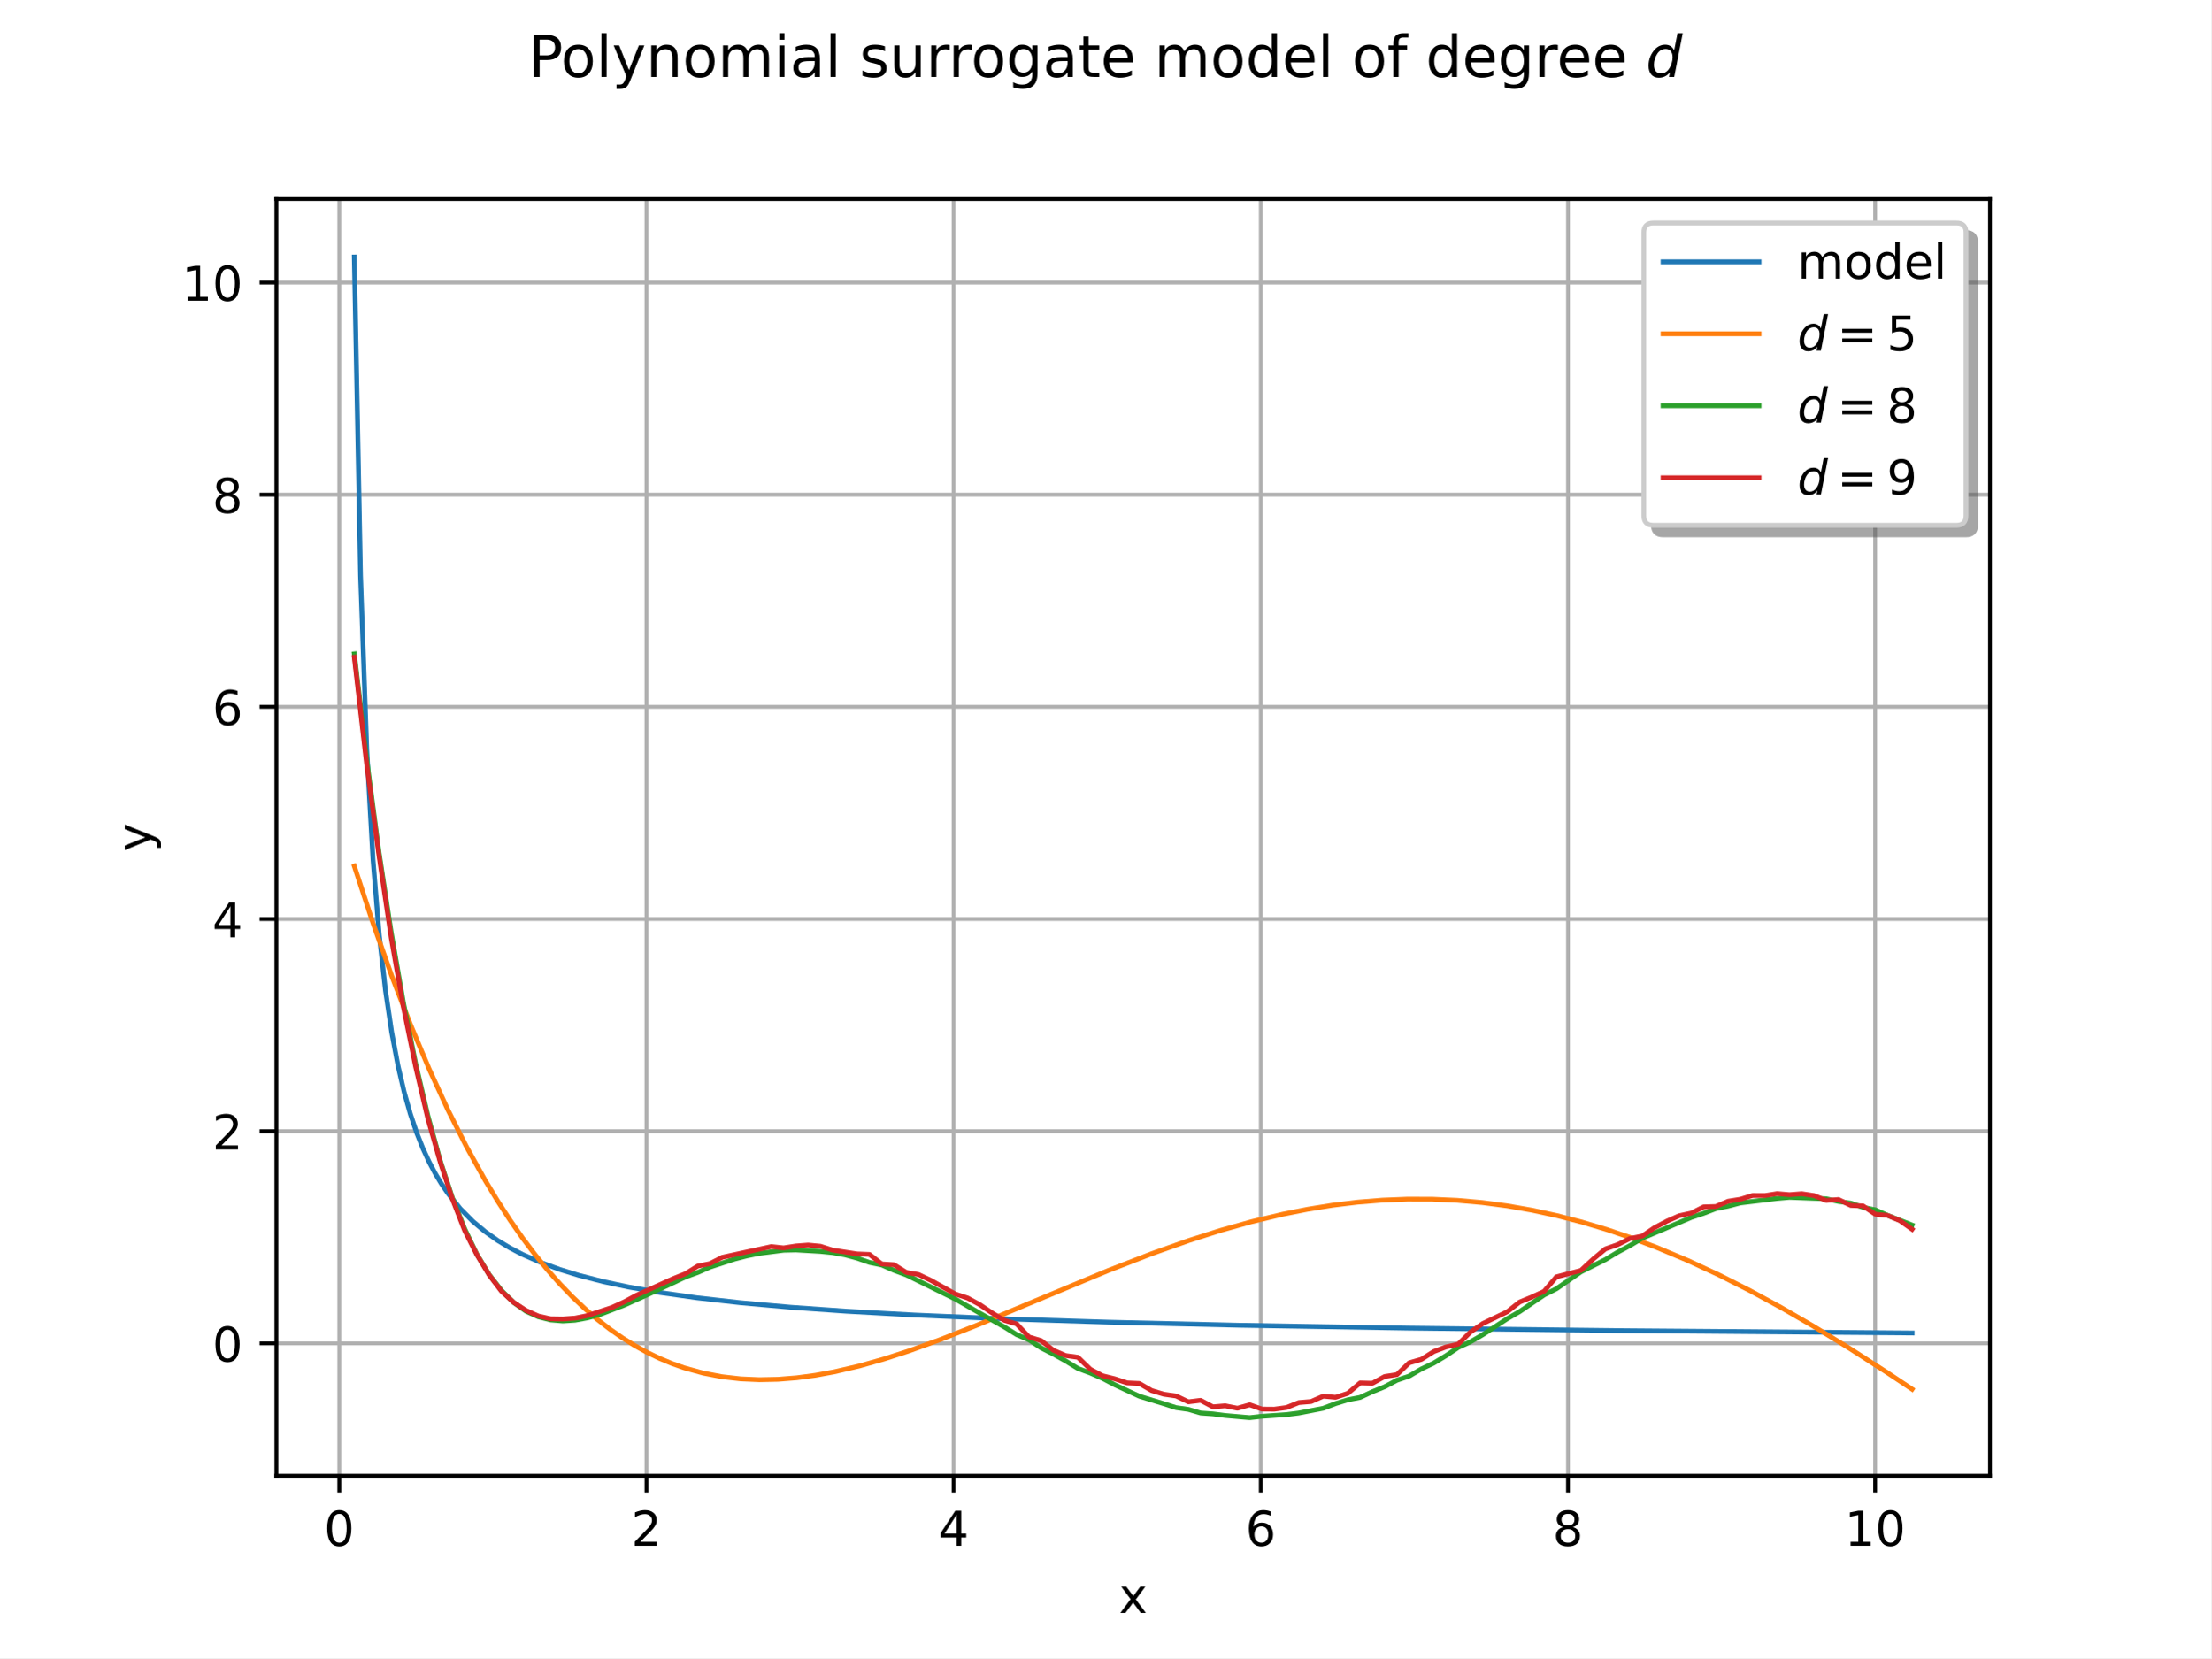
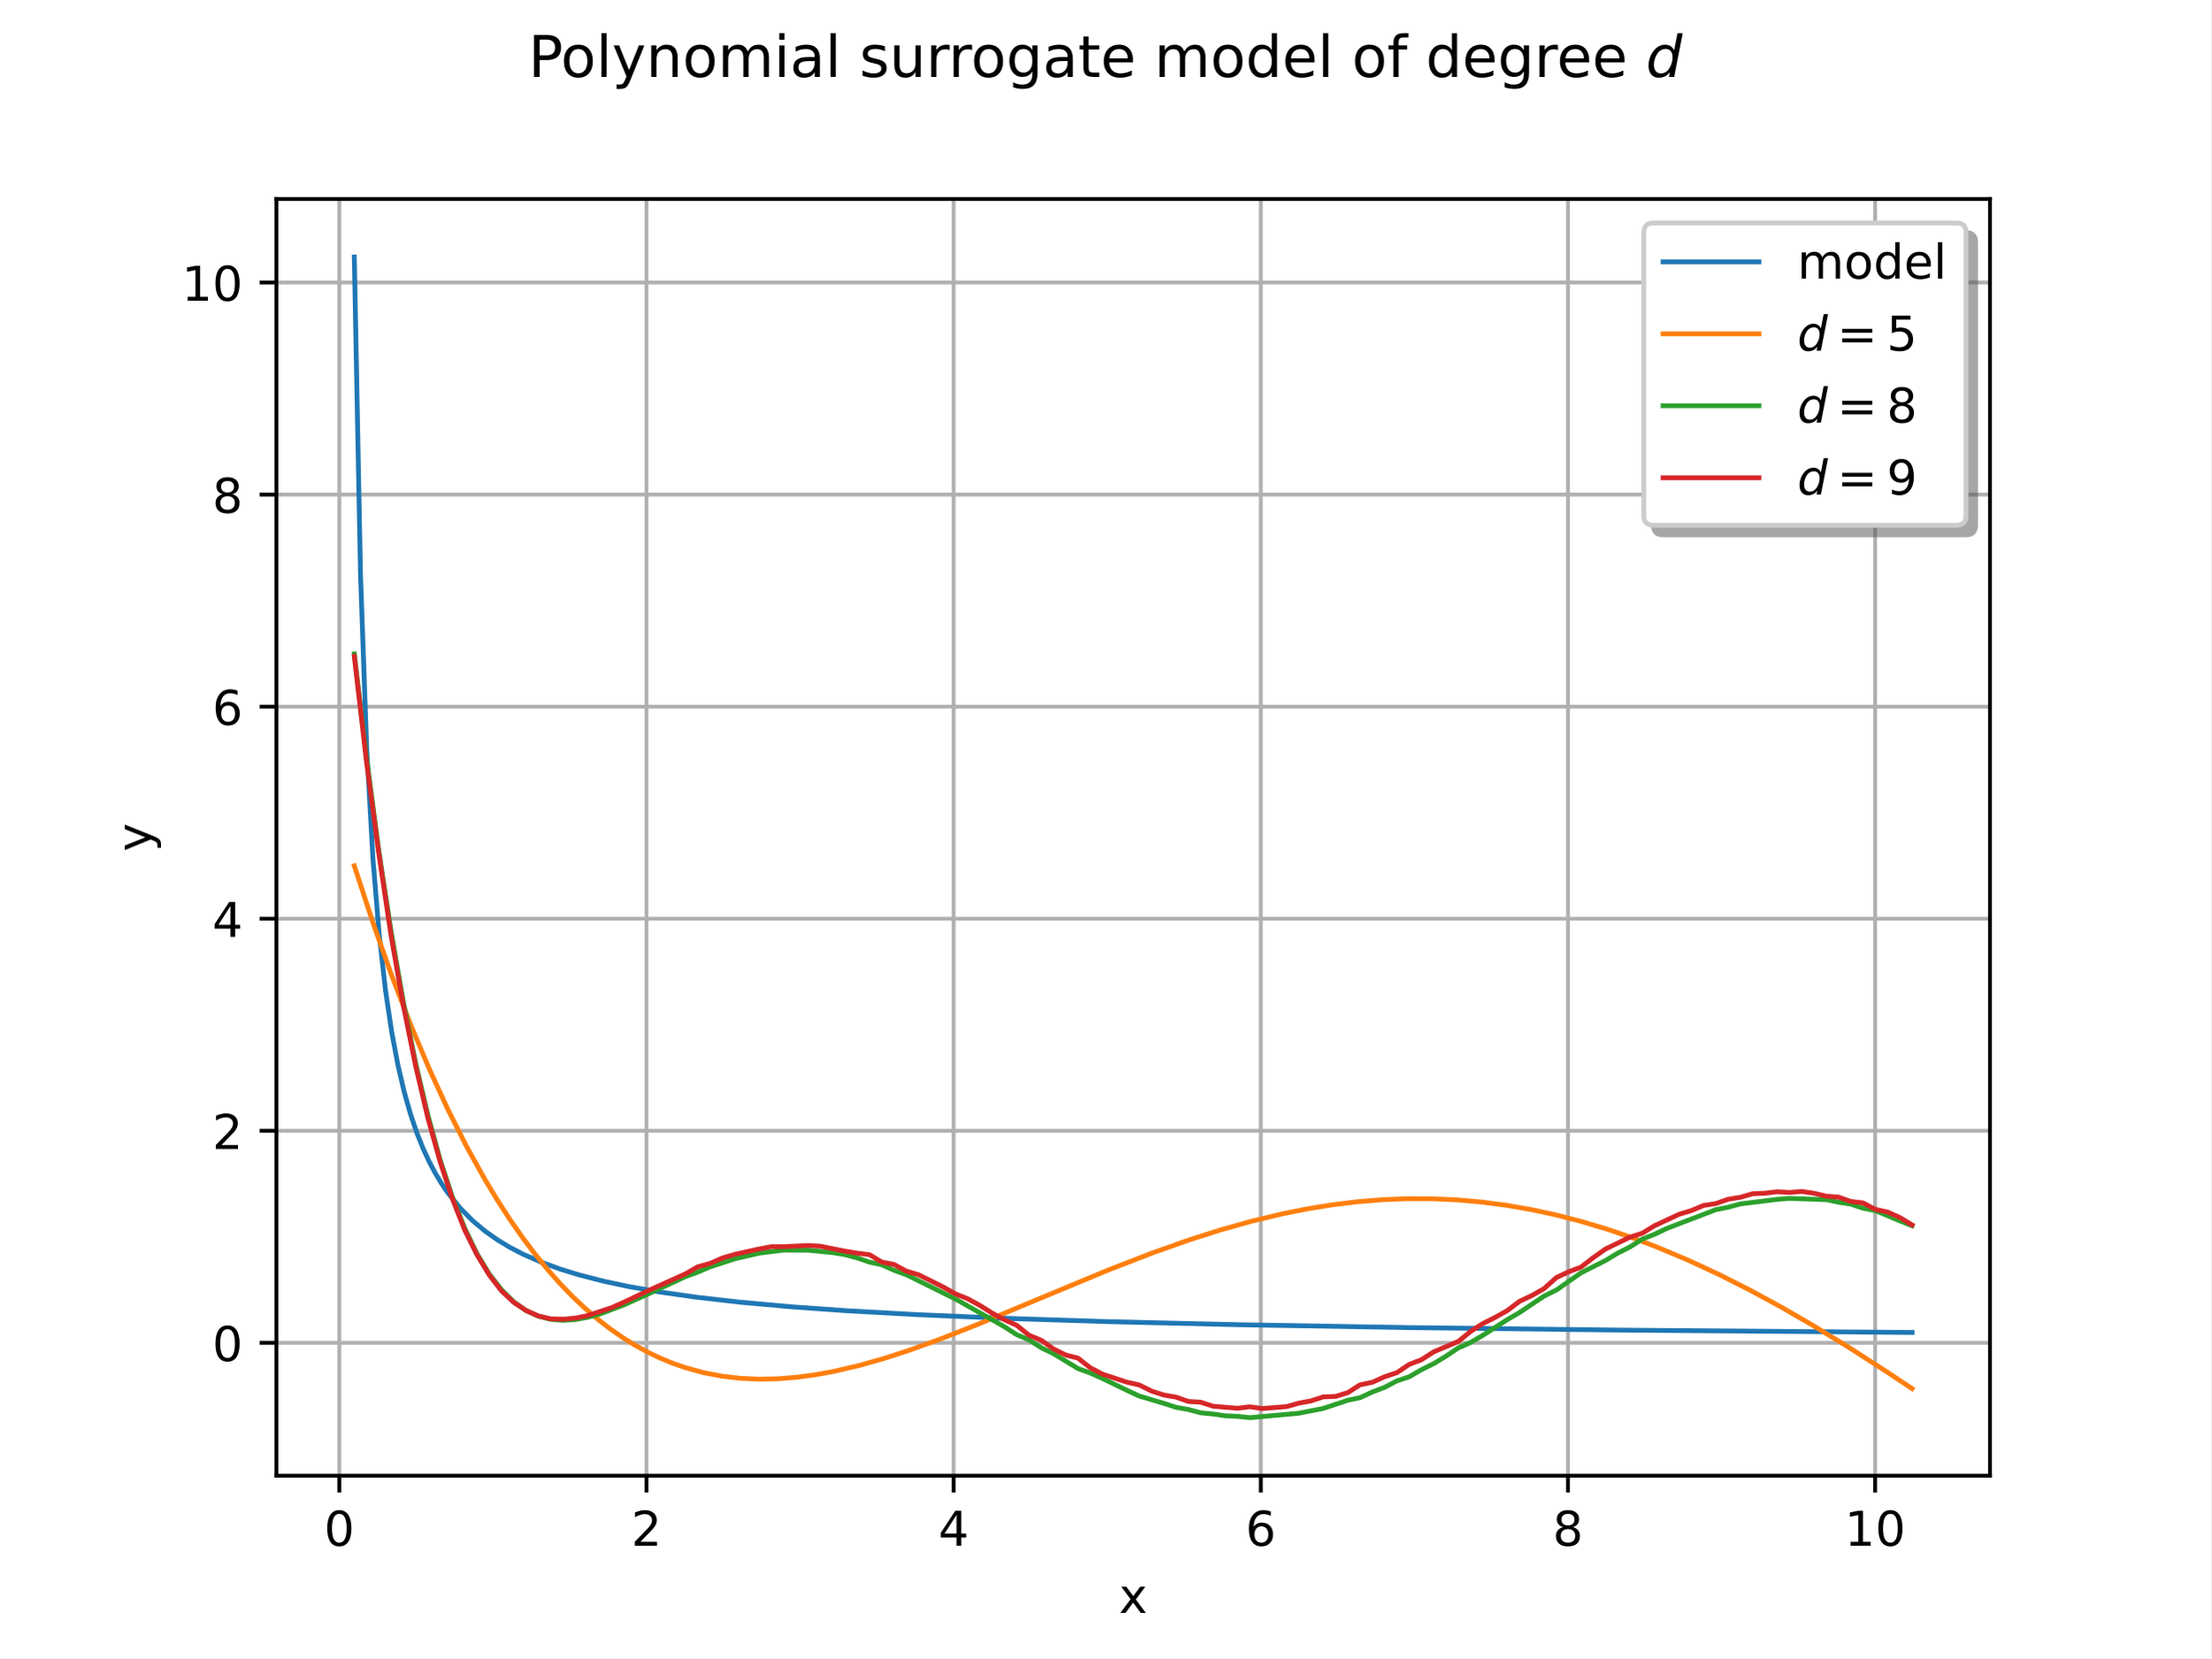
<svg xmlns="http://www.w3.org/2000/svg" xmlns:xlink="http://www.w3.org/1999/xlink" width="460.8pt" height="345.6pt" viewBox="0 0 460.8 345.6" version="1.1">
  <defs>
    <style type="text/css">*{stroke-linejoin: round; stroke-linecap: butt}</style>
  </defs>
  <g id="figure_1">
    <g id="patch_1">
      <path d="M 0 345.6  L 460.8 345.6  L 460.8 0  L 0 0  z " style="fill: #ffffff" />
    </g>
    <g id="axes_1">
      <g id="patch_2">
        <path d="M 57.6 307.584  L 414.72 307.584  L 414.72 41.472  L 57.6 41.472  z " style="fill: #ffffff" />
      </g>
      <g id="matplotlib.axis_1">
        <g id="xtick_1">
          <g id="line2d_1">
            <path d="M 70.707 307.584  L 70.707 41.472  " clip-path="url(#pece686282c)" style="fill: none; stroke: #b0b0b0; stroke-width: 0.8; stroke-linecap: square" />
          </g>
          <g id="line2d_2">
            <defs>
              <path id="m4a92d99fee" d="M 0 0  L 0 3.5  " style="stroke: #000000; stroke-width: 0.8" />
            </defs>
            <g>
              <use xlink:href="#m4a92d99fee" x="70.707" y="307.584" style="stroke: #000000; stroke-width: 0.8" />
            </g>
          </g>
          <g id="text_1">
            <g transform="translate(67.52581 322.1817) scale(0.1 -0.1)">
              <defs>
                <path id="DejaVuSans-13" d="M 2034 4250  Q 1547 4250 1301 3770  Q 1056 3291 1056 2328  Q 1056 1369 1301 889  Q 1547 409 2034 409  Q 2525 409 2770 889  Q 3016 1369 3016 2328  Q 3016 3291 2770 3770  Q 2525 4250 2034 4250  z M 2034 4750  Q 2819 4750 3233 4129  Q 3647 3509 3647 2328  Q 3647 1150 3233 529  Q 2819 -91 2034 -91  Q 1250 -91 836 529  Q 422 1150 422 2328  Q 422 3509 836 4129  Q 1250 4750 2034 4750  z " transform="scale(0.015625)" />
              </defs>
              <use xlink:href="#DejaVuSans-13" />
            </g>
          </g>
        </g>
        <g id="xtick_2">
          <g id="line2d_3">
            <path d="M 134.724 307.584  L 134.724 41.472  " clip-path="url(#pece686282c)" style="fill: none; stroke: #b0b0b0; stroke-width: 0.8; stroke-linecap: square" />
          </g>
          <g id="line2d_4">
            <g>
              <use xlink:href="#m4a92d99fee" x="134.724" y="307.584" style="stroke: #000000; stroke-width: 0.8" />
            </g>
          </g>
          <g id="text_2">
            <g transform="translate(131.5424 322.1817) scale(0.1 -0.1)">
              <defs>
                <path id="DejaVuSans-15" d="M 1228 531  L 3431 531  L 3431 0  L 469 0  L 469 531  Q 828 903 1448 1529  Q 2069 2156 2228 2338  Q 2531 2678 2651 2914  Q 2772 3150 2772 3378  Q 2772 3750 2511 3984  Q 2250 4219 1831 4219  Q 1534 4219 1204 4116  Q 875 4013 500 3803  L 500 4441  Q 881 4594 1212 4672  Q 1544 4750 1819 4750  Q 2544 4750 2975 4387  Q 3406 4025 3406 3419  Q 3406 3131 3298 2873  Q 3191 2616 2906 2266  Q 2828 2175 2409 1742  Q 1991 1309 1228 531  z " transform="scale(0.015625)" />
              </defs>
              <use xlink:href="#DejaVuSans-15" />
            </g>
          </g>
        </g>
        <g id="xtick_3">
          <g id="line2d_5">
            <path d="M 198.74 307.584  L 198.74 41.472  " clip-path="url(#pece686282c)" style="fill: none; stroke: #b0b0b0; stroke-width: 0.8; stroke-linecap: square" />
          </g>
          <g id="line2d_6">
            <g>
              <use xlink:href="#m4a92d99fee" x="198.74" y="307.584" style="stroke: #000000; stroke-width: 0.8" />
            </g>
          </g>
          <g id="text_3">
            <g transform="translate(195.559 322.1817) scale(0.1 -0.1)">
              <defs>
                <path id="DejaVuSans-17" d="M 2419 4116  L 825 1625  L 2419 1625  L 2419 4116  z M 2253 4666  L 3047 4666  L 3047 1625  L 3713 1625  L 3713 1100  L 3047 1100  L 3047 0  L 2419 0  L 2419 1100  L 313 1100  L 313 1709  L 2253 4666  z " transform="scale(0.015625)" />
              </defs>
              <use xlink:href="#DejaVuSans-17" />
            </g>
          </g>
        </g>
        <g id="xtick_4">
          <g id="line2d_7">
            <path d="M 262.757 307.584  L 262.757 41.472  " clip-path="url(#pece686282c)" style="fill: none; stroke: #b0b0b0; stroke-width: 0.8; stroke-linecap: square" />
          </g>
          <g id="line2d_8">
            <g>
              <use xlink:href="#m4a92d99fee" x="262.757" y="307.584" style="stroke: #000000; stroke-width: 0.8" />
            </g>
          </g>
          <g id="text_4">
            <g transform="translate(259.5756 322.1817) scale(0.1 -0.1)">
              <defs>
                <path id="DejaVuSans-19" d="M 2113 2584  Q 1688 2584 1439 2293  Q 1191 2003 1191 1497  Q 1191 994 1439 701  Q 1688 409 2113 409  Q 2538 409 2786 701  Q 3034 994 3034 1497  Q 3034 2003 2786 2293  Q 2538 2584 2113 2584  z M 3366 4563  L 3366 3988  Q 3128 4100 2886 4159  Q 2644 4219 2406 4219  Q 1781 4219 1451 3797  Q 1122 3375 1075 2522  Q 1259 2794 1537 2939  Q 1816 3084 2150 3084  Q 2853 3084 3261 2657  Q 3669 2231 3669 1497  Q 3669 778 3244 343  Q 2819 -91 2113 -91  Q 1303 -91 875 529  Q 447 1150 447 2328  Q 447 3434 972 4092  Q 1497 4750 2381 4750  Q 2619 4750 2861 4703  Q 3103 4656 3366 4563  z " transform="scale(0.015625)" />
              </defs>
              <use xlink:href="#DejaVuSans-19" />
            </g>
          </g>
        </g>
        <g id="xtick_5">
          <g id="line2d_9">
            <path d="M 326.774 307.584  L 326.774 41.472  " clip-path="url(#pece686282c)" style="fill: none; stroke: #b0b0b0; stroke-width: 0.8; stroke-linecap: square" />
          </g>
          <g id="line2d_10">
            <g>
              <use xlink:href="#m4a92d99fee" x="326.774" y="307.584" style="stroke: #000000; stroke-width: 0.8" />
            </g>
          </g>
          <g id="text_5">
            <g transform="translate(323.5923 322.1817) scale(0.1 -0.1)">
              <defs>
                <path id="DejaVuSans-1b" d="M 2034 2216  Q 1584 2216 1326 1975  Q 1069 1734 1069 1313  Q 1069 891 1326 650  Q 1584 409 2034 409  Q 2484 409 2743 651  Q 3003 894 3003 1313  Q 3003 1734 2745 1975  Q 2488 2216 2034 2216  z M 1403 2484  Q 997 2584 770 2862  Q 544 3141 544 3541  Q 544 4100 942 4425  Q 1341 4750 2034 4750  Q 2731 4750 3128 4425  Q 3525 4100 3525 3541  Q 3525 3141 3298 2862  Q 3072 2584 2669 2484  Q 3125 2378 3379 2068  Q 3634 1759 3634 1313  Q 3634 634 3220 271  Q 2806 -91 2034 -91  Q 1263 -91 848 271  Q 434 634 434 1313  Q 434 1759 690 2068  Q 947 2378 1403 2484  z M 1172 3481  Q 1172 3119 1398 2916  Q 1625 2713 2034 2713  Q 2441 2713 2670 2916  Q 2900 3119 2900 3481  Q 2900 3844 2670 4047  Q 2441 4250 2034 4250  Q 1625 4250 1398 4047  Q 1172 3844 1172 3481  z " transform="scale(0.015625)" />
              </defs>
              <use xlink:href="#DejaVuSans-1b" />
            </g>
          </g>
        </g>
        <g id="xtick_6">
          <g id="line2d_11">
            <path d="M 390.79 307.584  L 390.79 41.472  " clip-path="url(#pece686282c)" style="fill: none; stroke: #b0b0b0; stroke-width: 0.8; stroke-linecap: square" />
          </g>
          <g id="line2d_12">
            <g>
              <use xlink:href="#m4a92d99fee" x="390.79" y="307.584" style="stroke: #000000; stroke-width: 0.8" />
            </g>
          </g>
          <g id="text_6">
            <g transform="translate(384.4276 322.1817) scale(0.1 -0.1)">
              <defs>
                <path id="DejaVuSans-14" d="M 794 531  L 1825 531  L 1825 4091  L 703 3866  L 703 4441  L 1819 4666  L 2450 4666  L 2450 531  L 3481 531  L 3481 0  L 794 0  L 794 531  z " transform="scale(0.015625)" />
              </defs>
              <use xlink:href="#DejaVuSans-14" />
              <use xlink:href="#DejaVuSans-13" transform="translate(63.625 0)" />
            </g>
          </g>
        </g>
        <g id="text_7">
          <g transform="translate(233.2006 336.1817) scale(0.1 -0.1)">
            <defs>
              <path id="DejaVuSans-5b" d="M 3513 3500  L 2247 1797  L 3578 0  L 2900 0  L 1881 1375  L 863 0  L 184 0  L 1544 1831  L 300 3500  L 978 3500  L 1906 2253  L 2834 3500  L 3513 3500  z " transform="scale(0.015625)" />
            </defs>
            <use xlink:href="#DejaVuSans-5b" />
          </g>
        </g>
      </g>
      <g id="matplotlib.axis_2">
        <g id="ytick_1">
          <g id="line2d_13">
-             <path d="M 57.6 280  L 414.72 280  " clip-path="url(#pece686282c)" style="fill: none; stroke: #b0b0b0; stroke-width: 0.8; stroke-linecap: square" />
+             <path d="M 57.6 279.889  L 414.72 279.889  " clip-path="url(#pece686282c)" style="fill: none; stroke: #b0b0b0; stroke-width: 0.8; stroke-linecap: square" />
          </g>
          <g id="line2d_14">
            <defs>
              <path id="mb3cb5c074b" d="M 0 0  L -3.5 0  " style="stroke: #000000; stroke-width: 0.8" />
            </defs>
            <g>
-               <use xlink:href="#mb3cb5c074b" x="57.6" y="280" style="stroke: #000000; stroke-width: 0.8" />
+               <use xlink:href="#mb3cb5c074b" x="57.6" y="279.889" style="stroke: #000000; stroke-width: 0.8" />
            </g>
          </g>
          <g id="text_8">
-             <g transform="translate(44.2375 283.7984) scale(0.1 -0.1)">
+             <g transform="translate(44.2375 283.6883) scale(0.1 -0.1)">
              <use xlink:href="#DejaVuSans-13" />
            </g>
          </g>
        </g>
        <g id="ytick_2">
          <g id="line2d_15">
-             <path d="M 57.6 235.777  L 414.72 235.777  " clip-path="url(#pece686282c)" style="fill: none; stroke: #b0b0b0; stroke-width: 0.8; stroke-linecap: square" />
+             <path d="M 57.6 235.688  L 414.72 235.688  " clip-path="url(#pece686282c)" style="fill: none; stroke: #b0b0b0; stroke-width: 0.8; stroke-linecap: square" />
          </g>
          <g id="line2d_16">
            <g>
-               <use xlink:href="#mb3cb5c074b" x="57.6" y="235.777" style="stroke: #000000; stroke-width: 0.8" />
+               <use xlink:href="#mb3cb5c074b" x="57.6" y="235.688" style="stroke: #000000; stroke-width: 0.8" />
            </g>
          </g>
          <g id="text_9">
-             <g transform="translate(44.2375 239.5756) scale(0.1 -0.1)">
+             <g transform="translate(44.2375 239.4869) scale(0.1 -0.1)">
              <use xlink:href="#DejaVuSans-15" />
            </g>
          </g>
        </g>
        <g id="ytick_3">
          <g id="line2d_17">
-             <path d="M 57.6 191.554  L 414.72 191.554  " clip-path="url(#pece686282c)" style="fill: none; stroke: #b0b0b0; stroke-width: 0.8; stroke-linecap: square" />
+             <path d="M 57.6 191.487  L 414.72 191.487  " clip-path="url(#pece686282c)" style="fill: none; stroke: #b0b0b0; stroke-width: 0.8; stroke-linecap: square" />
          </g>
          <g id="line2d_18">
            <g>
-               <use xlink:href="#mb3cb5c074b" x="57.6" y="191.554" style="stroke: #000000; stroke-width: 0.8" />
+               <use xlink:href="#mb3cb5c074b" x="57.6" y="191.487" style="stroke: #000000; stroke-width: 0.8" />
            </g>
          </g>
          <g id="text_10">
-             <g transform="translate(44.2375 195.3527) scale(0.1 -0.1)">
+             <g transform="translate(44.2375 195.2855) scale(0.1 -0.1)">
              <use xlink:href="#DejaVuSans-17" />
            </g>
          </g>
        </g>
        <g id="ytick_4">
          <g id="line2d_19">
-             <path d="M 57.6 147.331  L 414.72 147.331  " clip-path="url(#pece686282c)" style="fill: none; stroke: #b0b0b0; stroke-width: 0.8; stroke-linecap: square" />
+             <path d="M 57.6 147.285  L 414.72 147.285  " clip-path="url(#pece686282c)" style="fill: none; stroke: #b0b0b0; stroke-width: 0.8; stroke-linecap: square" />
          </g>
          <g id="line2d_20">
            <g>
-               <use xlink:href="#mb3cb5c074b" x="57.6" y="147.331" style="stroke: #000000; stroke-width: 0.8" />
+               <use xlink:href="#mb3cb5c074b" x="57.6" y="147.285" style="stroke: #000000; stroke-width: 0.8" />
            </g>
          </g>
          <g id="text_11">
-             <g transform="translate(44.2375 151.1298) scale(0.1 -0.1)">
+             <g transform="translate(44.2375 151.0842) scale(0.1 -0.1)">
              <use xlink:href="#DejaVuSans-19" />
            </g>
          </g>
        </g>
        <g id="ytick_5">
          <g id="line2d_21">
-             <path d="M 57.6 103.108  L 414.72 103.108  " clip-path="url(#pece686282c)" style="fill: none; stroke: #b0b0b0; stroke-width: 0.8; stroke-linecap: square" />
+             <path d="M 57.6 103.084  L 414.72 103.084  " clip-path="url(#pece686282c)" style="fill: none; stroke: #b0b0b0; stroke-width: 0.8; stroke-linecap: square" />
          </g>
          <g id="line2d_22">
            <g>
-               <use xlink:href="#mb3cb5c074b" x="57.6" y="103.108" style="stroke: #000000; stroke-width: 0.8" />
+               <use xlink:href="#mb3cb5c074b" x="57.6" y="103.084" style="stroke: #000000; stroke-width: 0.8" />
            </g>
          </g>
          <g id="text_12">
-             <g transform="translate(44.2375 106.9069) scale(0.1 -0.1)">
+             <g transform="translate(44.2375 106.8828) scale(0.1 -0.1)">
              <use xlink:href="#DejaVuSans-1b" />
            </g>
          </g>
        </g>
        <g id="ytick_6">
          <g id="line2d_23">
-             <path d="M 57.6 58.885  L 414.72 58.885  " clip-path="url(#pece686282c)" style="fill: none; stroke: #b0b0b0; stroke-width: 0.8; stroke-linecap: square" />
+             <path d="M 57.6 58.883  L 414.72 58.883  " clip-path="url(#pece686282c)" style="fill: none; stroke: #b0b0b0; stroke-width: 0.8; stroke-linecap: square" />
          </g>
          <g id="line2d_24">
            <g>
-               <use xlink:href="#mb3cb5c074b" x="57.6" y="58.885" style="stroke: #000000; stroke-width: 0.8" />
+               <use xlink:href="#mb3cb5c074b" x="57.6" y="58.883" style="stroke: #000000; stroke-width: 0.8" />
            </g>
          </g>
          <g id="text_13">
-             <g transform="translate(37.875 62.68405) scale(0.1 -0.1)">
+             <g transform="translate(37.875 62.68146) scale(0.1 -0.1)">
              <use xlink:href="#DejaVuSans-14" />
              <use xlink:href="#DejaVuSans-13" transform="translate(63.625 0)" />
            </g>
          </g>
        </g>
        <g id="text_14">
          <g transform="translate(31.47266 177.4874) rotate(-90) scale(0.1 -0.1)">
            <defs>
              <path id="DejaVuSans-5c" d="M 2059 -325  Q 1816 -950 1584 -1140  Q 1353 -1331 966 -1331  L 506 -1331  L 506 -850  L 844 -850  Q 1081 -850 1212 -737  Q 1344 -625 1503 -206  L 1606 56  L 191 3500  L 800 3500  L 1894 763  L 2988 3500  L 3597 3500  L 2059 -325  z " transform="scale(0.015625)" />
            </defs>
            <use xlink:href="#DejaVuSans-5c" />
          </g>
        </g>
      </g>
      <g id="line2d_25">
-         <path d="M 73.833 53.568  L 75.131 120.03  L 76.43 156.33  L 77.729 179.202  L 79.027 194.935  L 80.326 206.419  L 81.624 215.172  L 82.923 222.063  L 84.222 227.63  L 85.52 232.221  L 86.819 236.072  L 88.118 239.349  L 89.416 242.17  L 90.715 244.626  L 92.013 246.782  L 93.312 248.69  L 95.909 251.917  L 98.506 254.54  L 101.104 256.716  L 103.701 258.549  L 106.298 260.114  L 108.895 261.466  L 112.791 263.182  L 116.687 264.607  L 120.583 265.809  L 125.777 267.148  L 130.972 268.256  L 137.465 269.398  L 145.257 270.506  L 154.347 271.538  L 164.736 272.473  L 176.424 273.305  L 190.708 274.102  L 208.889 274.878  L 230.966 275.583  L 258.237 276.226  L 293.299 276.82  L 338.751 277.359  L 398.487 277.84  L 398.487 277.84  " clip-path="url(#pece686282c)" style="fill: none; stroke: #1f77b4; stroke-linecap: square" />
+         <path d="M 73.833 53.568  L 75.131 119.998  L 76.43 156.28  L 77.729 179.141  L 79.027 194.866  L 80.326 206.345  L 81.624 215.093  L 82.923 221.981  L 84.222 227.546  L 85.52 232.134  L 86.819 235.984  L 88.118 239.258  L 89.416 242.079  L 90.715 244.533  L 92.013 246.688  L 93.312 248.595  L 95.909 251.82  L 98.506 254.443  L 101.104 256.617  L 103.701 258.449  L 106.298 260.014  L 108.895 261.365  L 112.791 263.08  L 116.687 264.504  L 120.583 265.706  L 125.777 267.044  L 130.972 268.151  L 137.465 269.293  L 145.257 270.4  L 154.347 271.432  L 164.736 272.366  L 176.424 273.198  L 190.708 273.994  L 208.889 274.77  L 230.966 275.475  L 258.237 276.117  L 293.299 276.711  L 338.751 277.25  L 398.487 277.731  L 398.487 277.731  " clip-path="url(#pece686282c)" style="fill: none; stroke: #1f77b4; stroke-linecap: square" />
      </g>
      <g id="line2d_26">
-         <path d="M 73.833 180.518  L 77.729 192.418  L 81.624 203.403  L 85.52 213.515  L 89.416 222.794  L 93.312 231.28  L 97.208 239.011  L 101.104 246.024  L 103.701 250.319  L 106.298 254.321  L 108.895 258.042  L 111.493 261.491  L 114.09 264.678  L 116.687 267.613  L 119.284 270.306  L 121.882 272.765  L 124.479 275.001  L 127.076 277.022  L 129.673 278.837  L 132.271 280.456  L 134.868 281.885  L 137.465 283.134  L 140.062 284.211  L 142.659 285.123  L 146.555 286.202  L 150.451 286.953  L 154.347 287.404  L 158.243 287.577  L 162.139 287.495  L 166.035 287.182  L 169.93 286.658  L 173.826 285.944  L 179.021 284.732  L 184.215 283.263  L 189.41 281.581  L 195.903 279.239  L 203.695 276.174  L 215.382 271.3  L 230.966 264.816  L 240.056 261.292  L 247.848 258.533  L 254.341 256.465  L 260.834 254.64  L 267.327 253.085  L 272.521 252.05  L 277.716 251.21  L 282.91 250.576  L 288.105 250.153  L 293.299 249.946  L 298.494 249.959  L 303.688 250.195  L 308.883 250.655  L 314.077 251.339  L 319.272 252.246  L 324.466 253.373  L 329.661 254.718  L 334.855 256.274  L 340.049 258.038  L 345.244 260.003  L 351.737 262.729  L 358.23 265.742  L 364.723 269.021  L 371.216 272.549  L 377.709 276.302  L 385.501 281.071  L 393.293 286.091  L 398.487 289.553  L 398.487 289.553  " clip-path="url(#pece686282c)" style="fill: none; stroke: #ff7f0e; stroke-linecap: square" />
+         <path d="M 73.833 180.456  L 77.729 192.35  L 81.624 203.33  L 85.52 213.437  L 89.416 222.712  L 93.312 231.194  L 97.208 238.921  L 101.104 245.931  L 103.701 250.223  L 106.298 254.224  L 108.895 257.942  L 111.493 261.39  L 114.09 264.575  L 116.687 267.509  L 119.284 270.2  L 121.882 272.659  L 124.479 274.893  L 127.076 276.914  L 129.673 278.728  L 132.271 280.345  L 134.868 281.774  L 137.465 283.022  L 140.062 284.099  L 142.659 285.011  L 146.555 286.088  L 150.451 286.84  L 154.347 287.29  L 158.243 287.463  L 162.139 287.381  L 166.035 287.068  L 169.93 286.545  L 173.826 285.831  L 179.021 284.62  L 184.215 283.152  L 189.41 281.47  L 195.903 279.129  L 203.695 276.066  L 215.382 271.194  L 230.966 264.713  L 240.056 261.191  L 247.848 258.433  L 254.341 256.367  L 260.834 254.543  L 267.327 252.988  L 272.521 251.953  L 277.716 251.114  L 282.91 250.48  L 288.105 250.057  L 293.299 249.85  L 298.494 249.863  L 303.688 250.099  L 308.883 250.559  L 314.077 251.243  L 319.272 252.149  L 324.466 253.276  L 329.661 254.62  L 334.855 256.176  L 340.049 257.939  L 345.244 259.902  L 351.737 262.628  L 358.23 265.638  L 364.723 268.916  L 371.216 272.442  L 377.709 276.194  L 385.501 280.961  L 393.293 285.977  L 398.487 289.438  L 398.487 289.438  " clip-path="url(#pece686282c)" style="fill: none; stroke: #ff7f0e; stroke-linecap: square" />
      </g>
      <g id="line2d_27">
-         <path d="M 73.833 136.286  L 76.389 158.079  L 78.945 177.489  L 81.502 194.247  L 84.058 208.99  L 86.614 221.702  L 89.171 232.599  L 91.727 241.914  L 94.283 249.705  L 96.84 256.147  L 99.396 261.462  L 101.952 265.696  L 104.509 268.969  L 107.065 271.498  L 109.621 273.303  L 112.178 274.463  L 114.734 275.115  L 117.29 275.336  L 119.847 275.172  L 122.403 274.694  L 124.959 274.004  L 130.072 272.042  L 135.185 269.749  L 140.297 267.37  L 142.854 266.156  L 145.41 265.227  L 147.966 264.104  L 153.079 262.436  L 155.635 261.779  L 158.192 261.252  L 163.304 260.593  L 165.861 260.535  L 170.973 260.834  L 173.53 261.097  L 176.086 261.559  L 178.642 262.25  L 181.199 263.139  L 183.755 263.666  L 186.311 264.788  L 188.868 265.733  L 199.093 270.771  L 204.206 273.716  L 209.318 276.593  L 211.875 278.184  L 214.431 279.27  L 216.987 280.951  L 219.544 282.251  L 222.1 283.678  L 224.656 285.238  L 227.213 286.184  L 229.769 287.302  L 232.325 288.641  L 237.438 291.024  L 242.551 292.586  L 245.107 293.404  L 247.664 293.768  L 250.22 294.522  L 252.776 294.703  L 255.333 295.037  L 260.445 295.488  L 263.002 295.204  L 268.114 294.851  L 270.671 294.524  L 275.783 293.527  L 278.34 292.555  L 280.896 291.768  L 283.452 291.27  L 286.009 290.082  L 288.565 289.045  L 291.121 287.687  L 293.678 286.821  L 296.234 285.328  L 298.79 284.112  L 301.347 282.567  L 303.903 280.847  L 306.459 279.678  L 309.016 278.191  L 314.128 274.853  L 316.685 273.382  L 321.797 269.915  L 324.354 268.628  L 329.466 265.098  L 334.579 262.539  L 337.135 260.993  L 339.692 259.618  L 342.248 258.087  L 352.473 253.748  L 355.03 252.898  L 357.586 251.922  L 360.142 251.403  L 362.699 250.731  L 370.368 249.799  L 372.924 249.572  L 380.593 249.871  L 383.149 250.431  L 385.706 250.773  L 388.262 251.654  L 390.818 252.176  L 393.375 253.319  L 398.487 255.345  L 398.487 255.345  " clip-path="url(#pece686282c)" style="fill: none; stroke: #2ca02c; stroke-linecap: square" />
+         <path d="M 73.833 136.283  L 76.389 158.027  L 78.945 177.394  L 81.502 194.163  L 84.058 208.859  L 86.614 221.578  L 89.171 232.447  L 91.727 241.77  L 94.283 249.55  L 96.84 255.998  L 99.396 261.309  L 101.952 265.543  L 104.509 268.815  L 107.065 271.35  L 109.621 273.161  L 112.178 274.324  L 114.734 274.982  L 117.29 275.212  L 119.847 275.044  L 122.403 274.579  L 124.959 273.906  L 130.072 271.965  L 135.185 269.659  L 142.854 266.076  L 145.41 265.156  L 147.966 264.057  L 153.079 262.394  L 158.192 261.205  L 163.304 260.562  L 168.417 260.589  L 173.53 261.087  L 176.086 261.507  L 178.642 262.193  L 181.199 263.067  L 183.755 263.618  L 186.311 264.766  L 188.868 265.687  L 199.093 270.74  L 206.762 275.077  L 209.318 276.536  L 211.875 278.183  L 214.431 279.262  L 216.987 280.906  L 219.544 282.15  L 224.656 285.246  L 227.213 286.181  L 229.769 287.323  L 234.882 289.799  L 237.438 290.989  L 242.551 292.503  L 245.107 293.335  L 247.664 293.784  L 250.22 294.474  L 252.776 294.722  L 255.333 295.096  L 257.889 295.214  L 260.445 295.488  L 270.671 294.564  L 275.783 293.561  L 280.896 291.857  L 283.452 291.316  L 286.009 290.133  L 288.565 289.156  L 291.121 287.818  L 293.678 286.972  L 296.234 285.484  L 298.79 284.224  L 301.347 282.664  L 303.903 280.958  L 306.459 279.829  L 309.016 278.333  L 314.128 275.054  L 316.685 273.567  L 321.797 270.142  L 324.354 268.884  L 329.466 265.314  L 334.579 262.739  L 337.135 261.199  L 339.692 259.903  L 342.248 258.277  L 344.804 257.263  L 347.361 256.05  L 357.586 252.131  L 360.142 251.633  L 362.699 250.934  L 370.368 249.985  L 372.924 249.787  L 380.593 250.056  L 383.149 250.58  L 385.706 250.986  L 388.262 251.833  L 390.818 252.327  L 395.931 254.475  L 398.487 255.483  L 398.487 255.483  " clip-path="url(#pece686282c)" style="fill: none; stroke: #2ca02c; stroke-linecap: square" />
      </g>
      <g id="patch_3">
        <path d="M 57.6 307.584  L 57.6 41.472  " style="fill: none; stroke: #000000; stroke-width: 0.8; stroke-linejoin: miter; stroke-linecap: square" />
      </g>
      <g id="patch_4">
        <path d="M 414.72 307.584  L 414.72 41.472  " style="fill: none; stroke: #000000; stroke-width: 0.8; stroke-linejoin: miter; stroke-linecap: square" />
      </g>
      <g id="patch_5">
        <path d="M 57.6 307.584  L 414.72 307.584  " style="fill: none; stroke: #000000; stroke-width: 0.8; stroke-linejoin: miter; stroke-linecap: square" />
      </g>
      <g id="patch_6">
        <path d="M 57.6 41.472  L 414.72 41.472  " style="fill: none; stroke: #000000; stroke-width: 0.8; stroke-linejoin: miter; stroke-linecap: square" />
      </g>
      <g id="line2d_28">
-         <path d="M 73.833 136.978  L 76.389 159.161  L 78.945 178.137  L 81.502 195.328  L 84.058 209.867  L 86.614 222.327  L 89.171 233.205  L 91.727 242.161  L 94.283 249.942  L 96.84 256.502  L 99.396 261.556  L 101.952 265.766  L 104.509 269.143  L 107.065 271.472  L 109.621 273.138  L 112.178 274.299  L 114.734 274.882  L 117.29 274.923  L 119.847 274.737  L 122.403 274.217  L 127.516 272.528  L 130.072 271.36  L 132.628 269.985  L 137.741 267.671  L 140.297 266.512  L 142.854 265.49  L 145.41 263.902  L 147.966 263.38  L 150.523 262.065  L 160.748 259.832  L 163.304 260.109  L 165.861 259.707  L 168.417 259.514  L 170.973 259.758  L 173.53 260.572  L 178.642 261.365  L 181.199 261.465  L 183.755 263.45  L 186.311 263.616  L 188.868 265.211  L 191.424 265.66  L 193.98 266.867  L 199.093 269.718  L 201.649 270.554  L 204.206 271.945  L 206.762 273.66  L 209.318 275.213  L 211.875 275.948  L 214.431 278.667  L 216.987 279.438  L 219.544 281.448  L 222.1 282.551  L 224.656 282.906  L 227.213 285.388  L 229.769 286.756  L 232.325 287.393  L 234.882 288.242  L 237.438 288.355  L 239.995 289.838  L 242.551 290.607  L 245.107 290.973  L 247.664 292.194  L 250.22 291.877  L 252.776 293.232  L 255.333 293.017  L 257.889 293.526  L 260.445 292.805  L 263.002 293.703  L 265.558 293.724  L 268.114 293.376  L 270.671 292.345  L 273.227 292.13  L 275.783 291.012  L 278.34 291.253  L 280.896 290.417  L 283.452 288.25  L 286.009 288.318  L 288.565 286.91  L 291.121 286.518  L 293.678 284.057  L 296.234 283.325  L 298.79 281.712  L 301.347 280.748  L 303.903 280.173  L 306.459 277.632  L 309.016 275.873  L 314.128 273.414  L 316.685 271.397  L 319.241 270.345  L 321.797 269.16  L 324.354 266.141  L 329.466 264.801  L 332.023 262.438  L 334.579 260.314  L 337.135 259.42  L 339.692 258.149  L 342.248 257.636  L 344.804 255.896  L 347.361 254.547  L 349.917 253.408  L 352.473 252.85  L 355.03 251.559  L 357.586 251.479  L 360.142 250.379  L 362.699 249.97  L 365.255 249.187  L 367.811 249.201  L 370.368 248.797  L 372.924 249.02  L 375.48 248.819  L 378.037 249.206  L 380.593 250.221  L 383.149 250.016  L 385.706 251.252  L 388.262 251.356  L 390.818 253.08  L 393.375 253.337  L 395.931 254.411  L 398.487 256.215  L 398.487 256.215  " clip-path="url(#pece686282c)" style="fill: none; stroke: #d62728; stroke-linecap: square" />
+         <path d="M 73.833 136.78  L 76.389 158.882  L 78.945 177.937  L 81.502 195.039  L 84.058 209.598  L 86.614 222.161  L 89.171 233.047  L 91.727 242.158  L 94.283 249.888  L 96.84 256.372  L 99.396 261.533  L 101.952 265.739  L 104.509 269.068  L 107.065 271.452  L 109.621 273.146  L 112.178 274.292  L 114.734 274.886  L 117.29 274.976  L 119.847 274.744  L 122.403 274.234  L 127.516 272.541  L 130.072 271.396  L 135.185 268.969  L 142.854 265.511  L 145.41 264.047  L 147.966 263.353  L 150.523 262.228  L 153.079 261.462  L 158.192 260.332  L 160.748 259.851  L 163.304 259.855  L 168.417 259.603  L 170.973 259.758  L 176.086 260.782  L 178.642 261.206  L 181.199 261.509  L 183.755 263.052  L 186.311 263.55  L 188.868 264.94  L 191.424 265.696  L 196.537 268.236  L 199.093 269.678  L 201.649 270.692  L 204.206 272.09  L 206.762 273.691  L 209.318 275.083  L 211.875 276.226  L 214.431 278.293  L 216.987 279.351  L 219.544 281.155  L 222.1 282.426  L 224.656 283.081  L 227.213 285.088  L 229.769 286.417  L 234.882 288.107  L 237.438 288.674  L 239.995 289.952  L 242.551 290.765  L 245.107 291.214  L 247.664 292.107  L 250.22 292.264  L 252.776 293.098  L 257.889 293.531  L 260.445 293.215  L 263.002 293.585  L 268.114 293.186  L 270.671 292.465  L 273.227 291.991  L 275.783 291.154  L 278.34 291.061  L 280.896 290.268  L 283.452 288.629  L 286.009 288.113  L 288.565 286.953  L 291.121 286.107  L 293.678 284.385  L 296.234 283.412  L 298.79 281.768  L 303.903 279.607  L 306.459 277.532  L 309.016 275.875  L 311.572 274.601  L 314.128 273.17  L 316.685 271.234  L 319.241 270.033  L 321.797 268.584  L 324.354 266.287  L 326.91 265.084  L 329.466 264.12  L 332.023 262.148  L 334.579 260.345  L 339.692 257.862  L 342.248 257.047  L 344.804 255.487  L 349.917 253.1  L 352.473 252.329  L 355.03 251.259  L 357.586 250.861  L 360.142 249.966  L 362.699 249.556  L 365.255 248.813  L 367.811 248.711  L 370.368 248.402  L 372.924 248.551  L 375.48 248.337  L 378.037 248.713  L 380.593 249.326  L 383.149 249.519  L 385.706 250.42  L 388.262 250.729  L 390.818 252.063  L 393.375 252.64  L 395.931 253.772  L 398.487 255.322  L 398.487 255.322  " clip-path="url(#pece686282c)" style="fill: none; stroke: #d62728; stroke-linecap: square" />
      </g>
      <g id="legend_1">
        <g id="patch_7">
          <path d="M 346.581 111.48  L 409.72 111.48  Q 411.72 111.48 411.72 109.48  L 411.72 50.472  Q 411.72 48.472 409.72 48.472  L 346.581 48.472  Q 344.581 48.472 344.581 50.472  L 344.581 109.48  Q 344.581 111.48 346.581 111.48  z " style="fill: #4d4d4d; opacity: 0.5; stroke: #4d4d4d; stroke-linejoin: miter" />
        </g>
        <g id="patch_8">
          <path d="M 344.581 109.48  L 407.72 109.48  Q 409.72 109.48 409.72 107.48  L 409.72 48.472  Q 409.72 46.472 407.72 46.472  L 344.581 46.472  Q 342.581 46.472 342.581 48.472  L 342.581 107.48  Q 342.581 109.48 344.581 109.48  z " style="fill: #ffffff; stroke: #cccccc; stroke-linejoin: miter" />
        </g>
        <g id="line2d_29">
          <path d="M 346.581 54.57  L 356.581 54.57  L 366.581 54.57  " style="fill: none; stroke: #1f77b4; stroke-linecap: square" />
        </g>
        <g id="text_15">
          <g transform="translate(374.5809 58.07044) scale(0.1 -0.1)">
            <defs>
              <path id="DejaVuSans-50" d="M 3328 2828  Q 3544 3216 3844 3400  Q 4144 3584 4550 3584  Q 5097 3584 5394 3201  Q 5691 2819 5691 2113  L 5691 0  L 5113 0  L 5113 2094  Q 5113 2597 4934 2840  Q 4756 3084 4391 3084  Q 3944 3084 3684 2787  Q 3425 2491 3425 1978  L 3425 0  L 2847 0  L 2847 2094  Q 2847 2600 2669 2842  Q 2491 3084 2119 3084  Q 1678 3084 1418 2786  Q 1159 2488 1159 1978  L 1159 0  L 581 0  L 581 3500  L 1159 3500  L 1159 2956  Q 1356 3278 1631 3431  Q 1906 3584 2284 3584  Q 2666 3584 2933 3390  Q 3200 3197 3328 2828  z " transform="scale(0.015625)" />
              <path id="DejaVuSans-52" d="M 1959 3097  Q 1497 3097 1228 2736  Q 959 2375 959 1747  Q 959 1119 1226 758  Q 1494 397 1959 397  Q 2419 397 2687 759  Q 2956 1122 2956 1747  Q 2956 2369 2687 2733  Q 2419 3097 1959 3097  z M 1959 3584  Q 2709 3584 3137 3096  Q 3566 2609 3566 1747  Q 3566 888 3137 398  Q 2709 -91 1959 -91  Q 1206 -91 779 398  Q 353 888 353 1747  Q 353 2609 779 3096  Q 1206 3584 1959 3584  z " transform="scale(0.015625)" />
              <path id="DejaVuSans-47" d="M 2906 2969  L 2906 4863  L 3481 4863  L 3481 0  L 2906 0  L 2906 525  Q 2725 213 2448 61  Q 2172 -91 1784 -91  Q 1150 -91 751 415  Q 353 922 353 1747  Q 353 2572 751 3078  Q 1150 3584 1784 3584  Q 2172 3584 2448 3432  Q 2725 3281 2906 2969  z M 947 1747  Q 947 1113 1208 752  Q 1469 391 1925 391  Q 2381 391 2643 752  Q 2906 1113 2906 1747  Q 2906 2381 2643 2742  Q 2381 3103 1925 3103  Q 1469 3103 1208 2742  Q 947 2381 947 1747  z " transform="scale(0.015625)" />
              <path id="DejaVuSans-48" d="M 3597 1894  L 3597 1613  L 953 1613  Q 991 1019 1311 708  Q 1631 397 2203 397  Q 2534 397 2845 478  Q 3156 559 3463 722  L 3463 178  Q 3153 47 2828 -22  Q 2503 -91 2169 -91  Q 1331 -91 842 396  Q 353 884 353 1716  Q 353 2575 817 3079  Q 1281 3584 2069 3584  Q 2775 3584 3186 3129  Q 3597 2675 3597 1894  z M 3022 2063  Q 3016 2534 2758 2815  Q 2500 3097 2075 3097  Q 1594 3097 1305 2825  Q 1016 2553 972 2059  L 3022 2063  z " transform="scale(0.015625)" />
              <path id="DejaVuSans-4f" d="M 603 4863  L 1178 4863  L 1178 0  L 603 0  L 603 4863  z " transform="scale(0.015625)" />
            </defs>
            <use xlink:href="#DejaVuSans-50" />
            <use xlink:href="#DejaVuSans-52" transform="translate(97.40625 0)" />
            <use xlink:href="#DejaVuSans-47" transform="translate(158.5938 0)" />
            <use xlink:href="#DejaVuSans-48" transform="translate(222.0781 0)" />
            <use xlink:href="#DejaVuSans-4f" transform="translate(283.6094 0)" />
          </g>
        </g>
        <g id="line2d_30">
          <path d="M 346.581 69.573  L 356.581 69.573  L 366.581 69.573  " style="fill: none; stroke: #ff7f0e; stroke-linecap: square" />
        </g>
        <g id="text_16">
          <g transform="translate(374.5809 73.07278) scale(0.1 -0.1)">
            <defs>
              <path id="DejaVuSans-Oblique-47" d="M 2675 525  Q 2444 222 2128 65  Q 1813 -91 1428 -91  Q 903 -91 598 267  Q 294 625 294 1247  Q 294 1766 478 2236  Q 663 2706 1013 3078  Q 1244 3325 1534 3454  Q 1825 3584 2144 3584  Q 2481 3584 2739 3421  Q 2997 3259 3138 2956  L 3513 4863  L 4091 4863  L 3144 0  L 2566 0  L 2675 525  z M 891 1350  Q 891 897 1095 644  Q 1300 391 1663 391  Q 1931 391 2161 520  Q 2391 650 2566 903  Q 2750 1166 2856 1509  Q 2963 1853 2963 2188  Q 2963 2622 2758 2865  Q 2553 3109 2194 3109  Q 1922 3109 1687 2981  Q 1453 2853 1288 2613  Q 1106 2353 998 2009  Q 891 1666 891 1350  z " transform="scale(0.015625)" />
              <path id="DejaVuSans-20" d="M 678 2906  L 4684 2906  L 4684 2381  L 678 2381  L 678 2906  z M 678 1631  L 4684 1631  L 4684 1100  L 678 1100  L 678 1631  z " transform="scale(0.015625)" />
              <path id="DejaVuSans-18" d="M 691 4666  L 3169 4666  L 3169 4134  L 1269 4134  L 1269 2991  Q 1406 3038 1543 3061  Q 1681 3084 1819 3084  Q 2600 3084 3056 2656  Q 3513 2228 3513 1497  Q 3513 744 3044 326  Q 2575 -91 1722 -91  Q 1428 -91 1123 -41  Q 819 9 494 109  L 494 744  Q 775 591 1075 516  Q 1375 441 1709 441  Q 2250 441 2565 725  Q 2881 1009 2881 1497  Q 2881 1984 2565 2268  Q 2250 2553 1709 2553  Q 1456 2553 1204 2497  Q 953 2441 691 2322  L 691 4666  z " transform="scale(0.015625)" />
            </defs>
            <use xlink:href="#DejaVuSans-Oblique-47" transform="translate(0 0.015625)" />
            <use xlink:href="#DejaVuSans-20" transform="translate(82.95898 0.015625)" />
            <use xlink:href="#DejaVuSans-18" transform="translate(186.2305 0.015625)" />
          </g>
        </g>
        <g id="line2d_31">
          <path d="M 346.581 84.575  L 356.581 84.575  L 366.581 84.575  " style="fill: none; stroke: #2ca02c; stroke-linecap: square" />
        </g>
        <g id="text_17">
          <g transform="translate(374.5809 88.07512) scale(0.1 -0.1)">
            <use xlink:href="#DejaVuSans-Oblique-47" transform="translate(0 0.015625)" />
            <use xlink:href="#DejaVuSans-20" transform="translate(82.95898 0.015625)" />
            <use xlink:href="#DejaVuSans-1b" transform="translate(186.2305 0.015625)" />
          </g>
        </g>
        <g id="line2d_32">
          <path d="M 346.581 99.577  L 356.581 99.577  L 366.581 99.577  " style="fill: none; stroke: #d62728; stroke-linecap: square" />
        </g>
        <g id="text_18">
          <g transform="translate(374.5809 103.0775) scale(0.1 -0.1)">
            <defs>
              <path id="DejaVuSans-1c" d="M 703 97  L 703 672  Q 941 559 1184 500  Q 1428 441 1663 441  Q 2288 441 2617 861  Q 2947 1281 2994 2138  Q 2813 1869 2534 1725  Q 2256 1581 1919 1581  Q 1219 1581 811 2004  Q 403 2428 403 3163  Q 403 3881 828 4315  Q 1253 4750 1959 4750  Q 2769 4750 3195 4129  Q 3622 3509 3622 2328  Q 3622 1225 3098 567  Q 2575 -91 1691 -91  Q 1453 -91 1209 -44  Q 966 3 703 97  z M 1959 2075  Q 2384 2075 2632 2365  Q 2881 2656 2881 3163  Q 2881 3666 2632 3958  Q 2384 4250 1959 4250  Q 1534 4250 1286 3958  Q 1038 3666 1038 3163  Q 1038 2656 1286 2365  Q 1534 2075 1959 2075  z " transform="scale(0.015625)" />
            </defs>
            <use xlink:href="#DejaVuSans-Oblique-47" transform="translate(0 0.015625)" />
            <use xlink:href="#DejaVuSans-20" transform="translate(82.95898 0.015625)" />
            <use xlink:href="#DejaVuSans-1c" transform="translate(186.2305 0.015625)" />
          </g>
        </g>
      </g>
    </g>
    <g id="text_19">
      <g transform="translate(110.1 16.032) scale(0.12 -0.12)">
        <defs>
          <path id="DejaVuSans-33" d="M 1259 4147  L 1259 2394  L 2053 2394  Q 2494 2394 2734 2622  Q 2975 2850 2975 3272  Q 2975 3691 2734 3919  Q 2494 4147 2053 4147  L 1259 4147  z M 628 4666  L 2053 4666  Q 2838 4666 3239 4311  Q 3641 3956 3641 3272  Q 3641 2581 3239 2228  Q 2838 1875 2053 1875  L 1259 1875  L 1259 0  L 628 0  L 628 4666  z " transform="scale(0.015625)" />
          <path id="DejaVuSans-51" d="M 3513 2113  L 3513 0  L 2938 0  L 2938 2094  Q 2938 2591 2744 2837  Q 2550 3084 2163 3084  Q 1697 3084 1428 2787  Q 1159 2491 1159 1978  L 1159 0  L 581 0  L 581 3500  L 1159 3500  L 1159 2956  Q 1366 3272 1645 3428  Q 1925 3584 2291 3584  Q 2894 3584 3203 3211  Q 3513 2838 3513 2113  z " transform="scale(0.015625)" />
          <path id="DejaVuSans-4c" d="M 603 3500  L 1178 3500  L 1178 0  L 603 0  L 603 3500  z M 603 4863  L 1178 4863  L 1178 4134  L 603 4134  L 603 4863  z " transform="scale(0.015625)" />
          <path id="DejaVuSans-44" d="M 2194 1759  Q 1497 1759 1228 1600  Q 959 1441 959 1056  Q 959 750 1161 570  Q 1363 391 1709 391  Q 2188 391 2477 730  Q 2766 1069 2766 1631  L 2766 1759  L 2194 1759  z M 3341 1997  L 3341 0  L 2766 0  L 2766 531  Q 2569 213 2275 61  Q 1981 -91 1556 -91  Q 1019 -91 701 211  Q 384 513 384 1019  Q 384 1609 779 1909  Q 1175 2209 1959 2209  L 2766 2209  L 2766 2266  Q 2766 2663 2505 2880  Q 2244 3097 1772 3097  Q 1472 3097 1187 3025  Q 903 2953 641 2809  L 641 3341  Q 956 3463 1253 3523  Q 1550 3584 1831 3584  Q 2591 3584 2966 3190  Q 3341 2797 3341 1997  z " transform="scale(0.015625)" />
          <path id="DejaVuSans-3" transform="scale(0.015625)" />
          <path id="DejaVuSans-56" d="M 2834 3397  L 2834 2853  Q 2591 2978 2328 3040  Q 2066 3103 1784 3103  Q 1356 3103 1142 2972  Q 928 2841 928 2578  Q 928 2378 1081 2264  Q 1234 2150 1697 2047  L 1894 2003  Q 2506 1872 2764 1633  Q 3022 1394 3022 966  Q 3022 478 2636 193  Q 2250 -91 1575 -91  Q 1294 -91 989 -36  Q 684 19 347 128  L 347 722  Q 666 556 975 473  Q 1284 391 1588 391  Q 1994 391 2212 530  Q 2431 669 2431 922  Q 2431 1156 2273 1281  Q 2116 1406 1581 1522  L 1381 1569  Q 847 1681 609 1914  Q 372 2147 372 2553  Q 372 3047 722 3315  Q 1072 3584 1716 3584  Q 2034 3584 2315 3537  Q 2597 3491 2834 3397  z " transform="scale(0.015625)" />
          <path id="DejaVuSans-58" d="M 544 1381  L 544 3500  L 1119 3500  L 1119 1403  Q 1119 906 1312 657  Q 1506 409 1894 409  Q 2359 409 2629 706  Q 2900 1003 2900 1516  L 2900 3500  L 3475 3500  L 3475 0  L 2900 0  L 2900 538  Q 2691 219 2414 64  Q 2138 -91 1772 -91  Q 1169 -91 856 284  Q 544 659 544 1381  z M 1991 3584  L 1991 3584  z " transform="scale(0.015625)" />
          <path id="DejaVuSans-55" d="M 2631 2963  Q 2534 3019 2420 3045  Q 2306 3072 2169 3072  Q 1681 3072 1420 2755  Q 1159 2438 1159 1844  L 1159 0  L 581 0  L 581 3500  L 1159 3500  L 1159 2956  Q 1341 3275 1631 3429  Q 1922 3584 2338 3584  Q 2397 3584 2469 3576  Q 2541 3569 2628 3553  L 2631 2963  z " transform="scale(0.015625)" />
          <path id="DejaVuSans-4a" d="M 2906 1791  Q 2906 2416 2648 2759  Q 2391 3103 1925 3103  Q 1463 3103 1205 2759  Q 947 2416 947 1791  Q 947 1169 1205 825  Q 1463 481 1925 481  Q 2391 481 2648 825  Q 2906 1169 2906 1791  z M 3481 434  Q 3481 -459 3084 -895  Q 2688 -1331 1869 -1331  Q 1566 -1331 1297 -1286  Q 1028 -1241 775 -1147  L 775 -588  Q 1028 -725 1275 -790  Q 1522 -856 1778 -856  Q 2344 -856 2625 -561  Q 2906 -266 2906 331  L 2906 616  Q 2728 306 2450 153  Q 2172 0 1784 0  Q 1141 0 747 490  Q 353 981 353 1791  Q 353 2603 747 3093  Q 1141 3584 1784 3584  Q 2172 3584 2450 3431  Q 2728 3278 2906 2969  L 2906 3500  L 3481 3500  L 3481 434  z " transform="scale(0.015625)" />
          <path id="DejaVuSans-57" d="M 1172 4494  L 1172 3500  L 2356 3500  L 2356 3053  L 1172 3053  L 1172 1153  Q 1172 725 1289 603  Q 1406 481 1766 481  L 2356 481  L 2356 0  L 1766 0  Q 1100 0 847 248  Q 594 497 594 1153  L 594 3053  L 172 3053  L 172 3500  L 594 3500  L 594 4494  L 1172 4494  z " transform="scale(0.015625)" />
          <path id="DejaVuSans-49" d="M 2375 4863  L 2375 4384  L 1825 4384  Q 1516 4384 1395 4259  Q 1275 4134 1275 3809  L 1275 3500  L 2222 3500  L 2222 3053  L 1275 3053  L 1275 0  L 697 0  L 697 3053  L 147 3053  L 147 3500  L 697 3500  L 697 3744  Q 697 4328 969 4595  Q 1241 4863 1831 4863  L 2375 4863  z " transform="scale(0.015625)" />
        </defs>
        <use xlink:href="#DejaVuSans-33" transform="translate(0 0.015625)" />
        <use xlink:href="#DejaVuSans-52" transform="translate(56.30273 0.015625)" />
        <use xlink:href="#DejaVuSans-4f" transform="translate(117.4844 0.015625)" />
        <use xlink:href="#DejaVuSans-5c" transform="translate(145.2676 0.015625)" />
        <use xlink:href="#DejaVuSans-51" transform="translate(204.4473 0.015625)" />
        <use xlink:href="#DejaVuSans-52" transform="translate(267.8262 0.015625)" />
        <use xlink:href="#DejaVuSans-50" transform="translate(329.0078 0.015625)" />
        <use xlink:href="#DejaVuSans-4c" transform="translate(426.4199 0.015625)" />
        <use xlink:href="#DejaVuSans-44" transform="translate(454.2031 0.015625)" />
        <use xlink:href="#DejaVuSans-4f" transform="translate(515.4824 0.015625)" />
        <use xlink:href="#DejaVuSans-3" transform="translate(543.2656 0.015625)" />
        <use xlink:href="#DejaVuSans-56" transform="translate(575.0527 0.015625)" />
        <use xlink:href="#DejaVuSans-58" transform="translate(627.1523 0.015625)" />
        <use xlink:href="#DejaVuSans-55" transform="translate(690.5312 0.015625)" />
        <use xlink:href="#DejaVuSans-55" transform="translate(729.6445 0.015625)" />
        <use xlink:href="#DejaVuSans-52" transform="translate(768.7578 0.015625)" />
        <use xlink:href="#DejaVuSans-4a" transform="translate(829.9395 0.015625)" />
        <use xlink:href="#DejaVuSans-44" transform="translate(893.416 0.015625)" />
        <use xlink:href="#DejaVuSans-57" transform="translate(954.6953 0.015625)" />
        <use xlink:href="#DejaVuSans-48" transform="translate(993.9043 0.015625)" />
        <use xlink:href="#DejaVuSans-3" transform="translate(1055.428 0.015625)" />
        <use xlink:href="#DejaVuSans-50" transform="translate(1087.215 0.015625)" />
        <use xlink:href="#DejaVuSans-52" transform="translate(1184.627 0.015625)" />
        <use xlink:href="#DejaVuSans-47" transform="translate(1245.809 0.015625)" />
        <use xlink:href="#DejaVuSans-48" transform="translate(1309.285 0.015625)" />
        <use xlink:href="#DejaVuSans-4f" transform="translate(1370.809 0.015625)" />
        <use xlink:href="#DejaVuSans-3" transform="translate(1398.592 0.015625)" />
        <use xlink:href="#DejaVuSans-52" transform="translate(1430.379 0.015625)" />
        <use xlink:href="#DejaVuSans-49" transform="translate(1491.561 0.015625)" />
        <use xlink:href="#DejaVuSans-3" transform="translate(1526.766 0.015625)" />
        <use xlink:href="#DejaVuSans-47" transform="translate(1558.553 0.015625)" />
        <use xlink:href="#DejaVuSans-48" transform="translate(1622.029 0.015625)" />
        <use xlink:href="#DejaVuSans-4a" transform="translate(1683.553 0.015625)" />
        <use xlink:href="#DejaVuSans-55" transform="translate(1747.029 0.015625)" />
        <use xlink:href="#DejaVuSans-48" transform="translate(1786.143 0.015625)" />
        <use xlink:href="#DejaVuSans-48" transform="translate(1847.666 0.015625)" />
        <use xlink:href="#DejaVuSans-3" transform="translate(1909.189 0.015625)" />
        <use xlink:href="#DejaVuSans-Oblique-47" transform="translate(1940.977 0.015625)" />
      </g>
    </g>
  </g>
  <defs>
    <clipPath id="pece686282c">
      <rect x="57.6" y="41.472" width="357.12" height="266.112" />
    </clipPath>
  </defs>
</svg>
